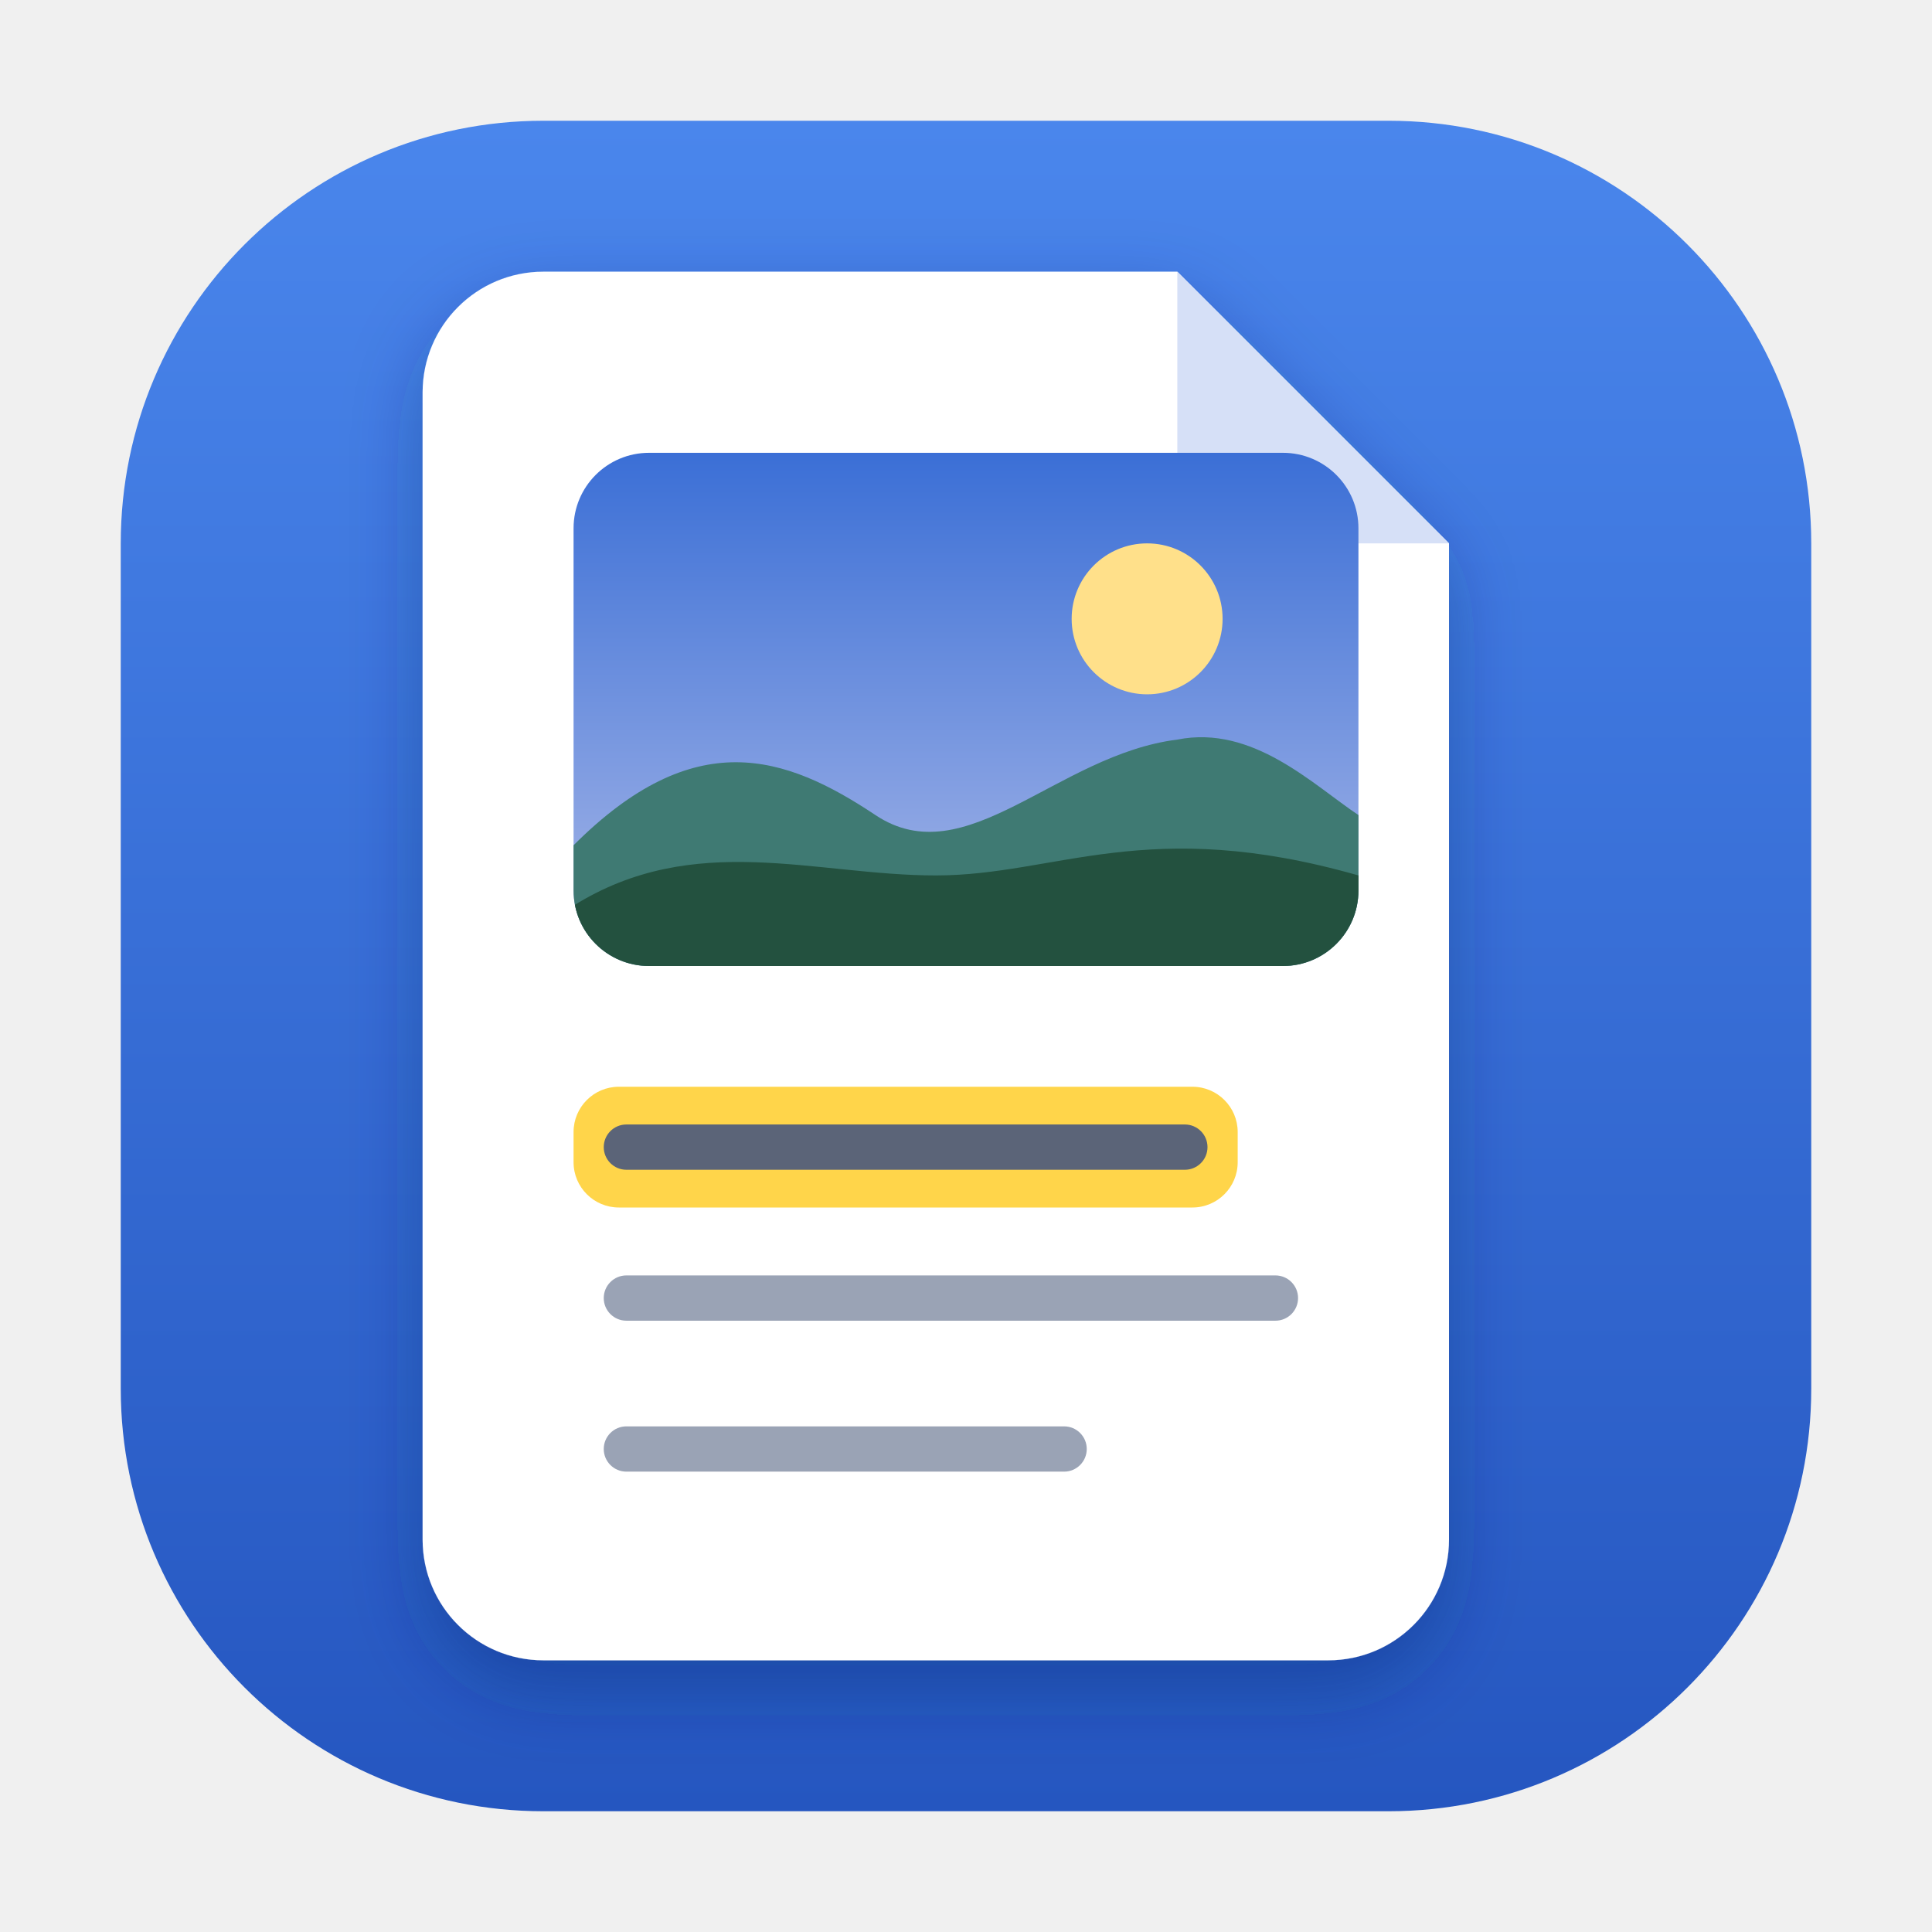
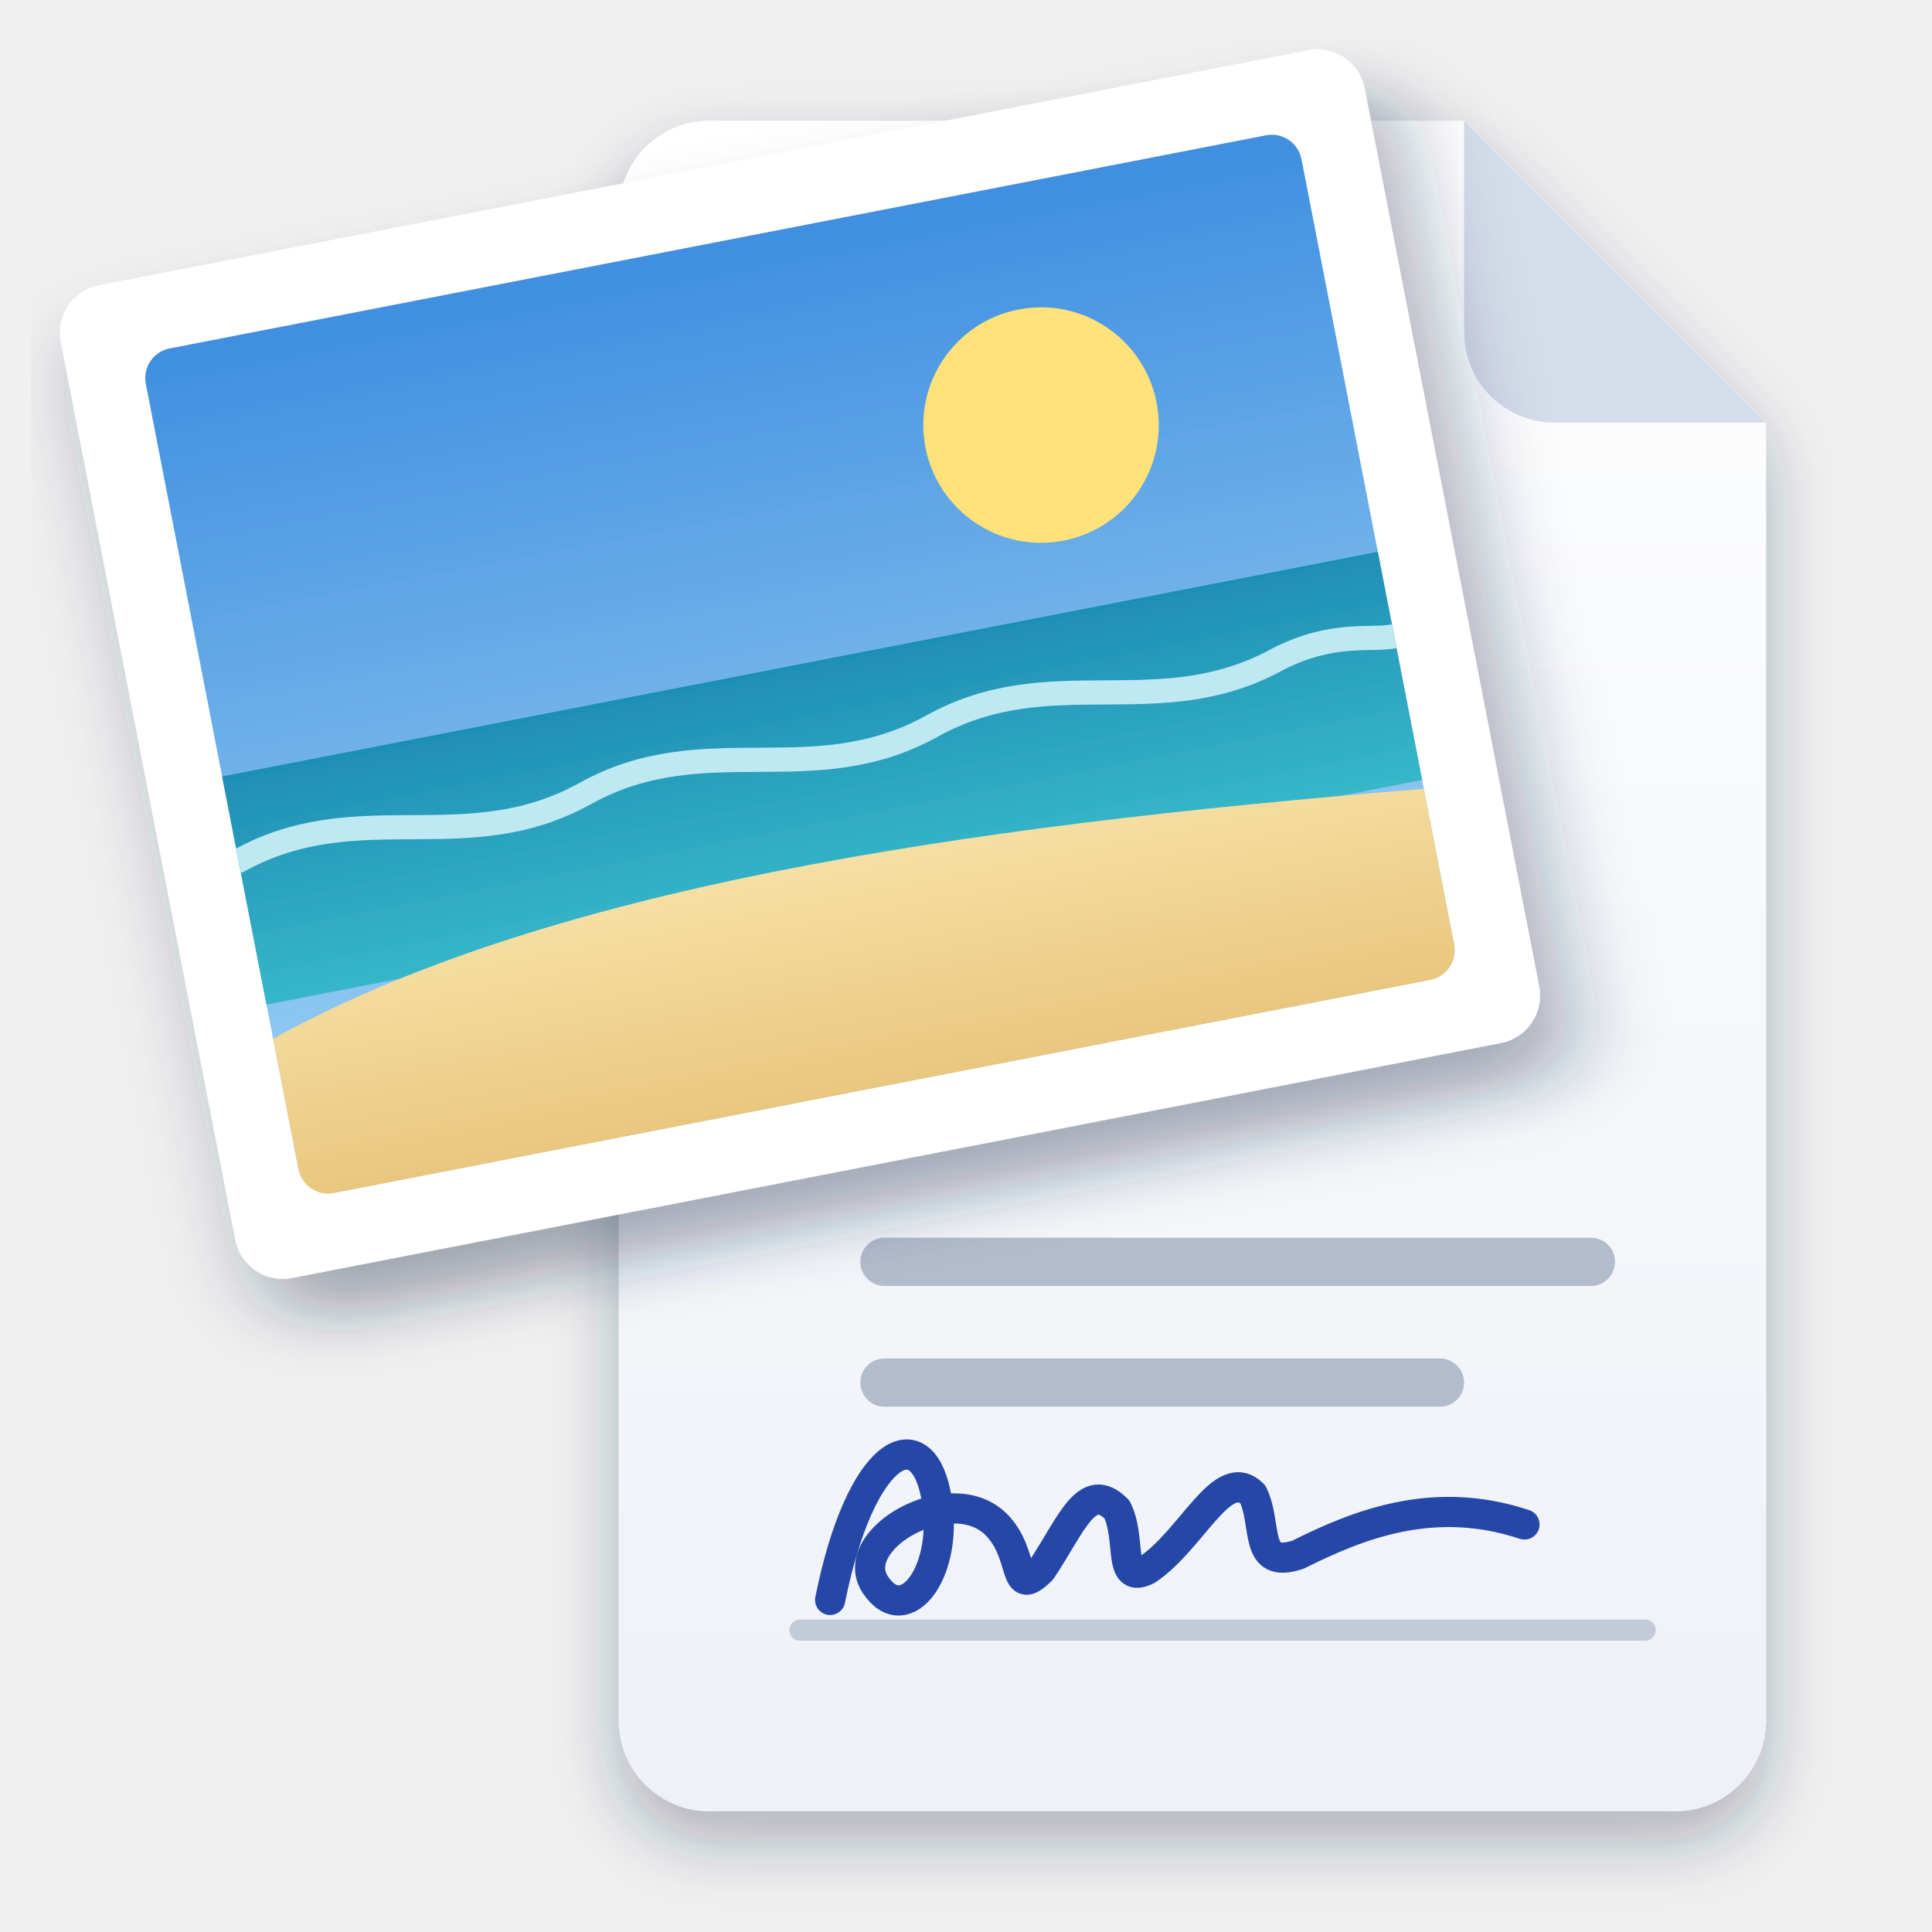
<svg xmlns="http://www.w3.org/2000/svg" width="128" height="128" viewBox="0 0 128 128">
  <defs>
-     <linearGradient id="tile" x1="0" y1="0" x2="0" y2="1">
-       <stop offset="0" stop-color="#4a86ec" />
-       <stop offset="1" stop-color="#2556c0" />
+     <linearGradient id="paper" x1="0" y1="0" x2="0" y2="1">
+       <stop offset="0" stop-color="#ffffff" />
+       <stop offset="1" stop-color="#eef1f7" />
    </linearGradient>
    <linearGradient id="sky" x1="0" y1="0" x2="0" y2="1">
-       <stop offset="0" stop-color="#3b6fd6" />
-       <stop offset="1" stop-color="#a9b8e8" />
+       <stop offset="0" stop-color="#3f8fe0" />
+       <stop offset="1" stop-color="#9fd3f5" />
    </linearGradient>
-     <clipPath id="picture">
-       <rect x="38" y="30" width="52" height="34" rx="5" />
+     <linearGradient id="sea" x1="0" y1="0" x2="0" y2="1">
+       <stop offset="0" stop-color="#1f8fb5" />
+       <stop offset="1" stop-color="#37b7c9" />
+     </linearGradient>
+     <linearGradient id="sand" x1="0" y1="0" x2="0" y2="1">
+       <stop offset="0" stop-color="#f6dfa4" />
+       <stop offset="1" stop-color="#e9c77e" />
+     </linearGradient>
+     <clipPath id="scene">
+       <rect x="-39.0" y="-28.5" width="78" height="57" rx="2" />
    </clipPath>
-     <filter id="lift" x="-20%" y="-20%" width="140%" height="140%">
-       <feDropShadow dx="0" dy="2" stdDeviation="2.5" flood-color="#0b2a6b" flood-opacity="0.35" />
+     <filter id="shadow" x="-30%" y="-30%" width="160%" height="160%">
+       <feDropShadow dx="0" dy="2" stdDeviation="2.2" flood-color="#1c2a45" flood-opacity="0.32" />
+     </filter>
+     <filter id="photoshadow" x="-30%" y="-30%" width="160%" height="160%">
+       <feDropShadow dx="1.5" dy="3" stdDeviation="2.6" flood-color="#1c2a45" flood-opacity="0.38" />
    </filter>
  </defs>
-   <rect x="8" y="8" width="112" height="112" rx="28" fill="url(#tile)" />
-   <g filter="url(#lift)">
-     <path d="M36 18 H78 L96 36 V102 a8 8 0 0 1 -8 8 H36 a8 8 0 0 1 -8 -8 V26 a8 8 0 0 1 8 -8 Z" fill="#ffffff" />
+   <g transform="translate(2 0)">
+     <g filter="url(#shadow)">
+       <path d="M45 8 H95 L115 28 V114 a6 6 0 0 1 -6 6 H45 a6 6 0 0 1 -6 -6 V14 a6 6 0 0 1 6 -6 Z" fill="url(#paper)" />
+     </g>
+     <path d="M95 8 V22 a6 6 0 0 0 6 6 H115 Z" fill="#d5dcea" />
+     <rect x="55" y="82" width="50" height="3.2" rx="1.6" fill="#b3bccd" />
+     <rect x="55" y="90" width="40" height="3.2" rx="1.6" fill="#b3bccd" />
+     <path d="M51 108 L107 108" stroke="#c3cad8" stroke-width="1.4" stroke-linecap="round" />
+     <g transform="translate(9 4)">
+       <path d="M44 102 C46 92 50 90 51 95 C52 100 49 104 47 101 C45 98 52 94 55 97 C57 99 56 102 58 100 C60 97 61 94 63 96 C64 98 63 101 65 100 C68 98 70 93 72 95 C73 97 72 100 75 99 C79 97 84 95 90 97" fill="none" stroke="#2548a8" stroke-width="2" stroke-linecap="round" stroke-linejoin="round" />
+     </g>
  </g>
-   <path d="M78 18 V30 a6 6 0 0 0 6 6 H96 Z" fill="#d6e0f7" />
-   <g clip-path="url(#picture)">
-     <rect x="38" y="30" width="52" height="34" fill="url(#sky)" />
-     <circle cx="76" cy="41" r="5" fill="#ffe08a" />
-     <path d="M38 56 C46 48 52 50 58 54 C64 58 70 50 78 49 C83 48 87 52 90 54 V64 H38 Z" fill="#3f7a73" />
-     <path d="M38 60 C46 55 54 58 62 58 C70 58 76 54 90 58 V64 H38 Z" fill="#23513f" />
+   <g transform="translate(53 44) rotate(-11)" filter="url(#photoshadow)">
+     <rect x="-44.0" y="-33.5" width="88" height="67" rx="3.2" fill="#ffffff" />
+     <g clip-path="url(#scene)">
+       <rect x="-39.0" y="-28.5" width="78" height="57" fill="url(#sky)" />
+       <circle cx="18.7" cy="-12.5" r="7.8" fill="#ffe27a" />
+       <rect x="-39.0" y="0" width="78" height="15.4" fill="url(#sea)" />
+       <path d="M-39.0 5.7 C-30.4 2.9 -24.2 8.5 -15.6 5.7 C-7.0 2.9 -0.8 8.5 7.8 5.7 C16.4 2.9 22.6 8.5 31.2 5.7 C35.1 4.6 37.4 5.7 39.0 5.7" fill="none" stroke="#bfe9f2" stroke-width="1.6" stroke-linecap="round" />
+       <path d="M-39.0 17.7 C-19.5 11.4 7.8 12.5 39.0 16.0 V28.5 H-39.0 Z" fill="url(#sand)" />
+     </g>
  </g>
-   <rect x="38" y="72" width="44" height="8" rx="3" fill="#ffd54a" />
-   <rect x="40" y="74.5" width="40" height="3" rx="1.5" fill="#5b6478" />
-   <rect x="40" y="84.5" width="46" height="3" rx="1.5" fill="#9aa3b5" />
-   <rect x="40" y="94.5" width="32" height="3" rx="1.5" fill="#9aa3b5" />
</svg>
